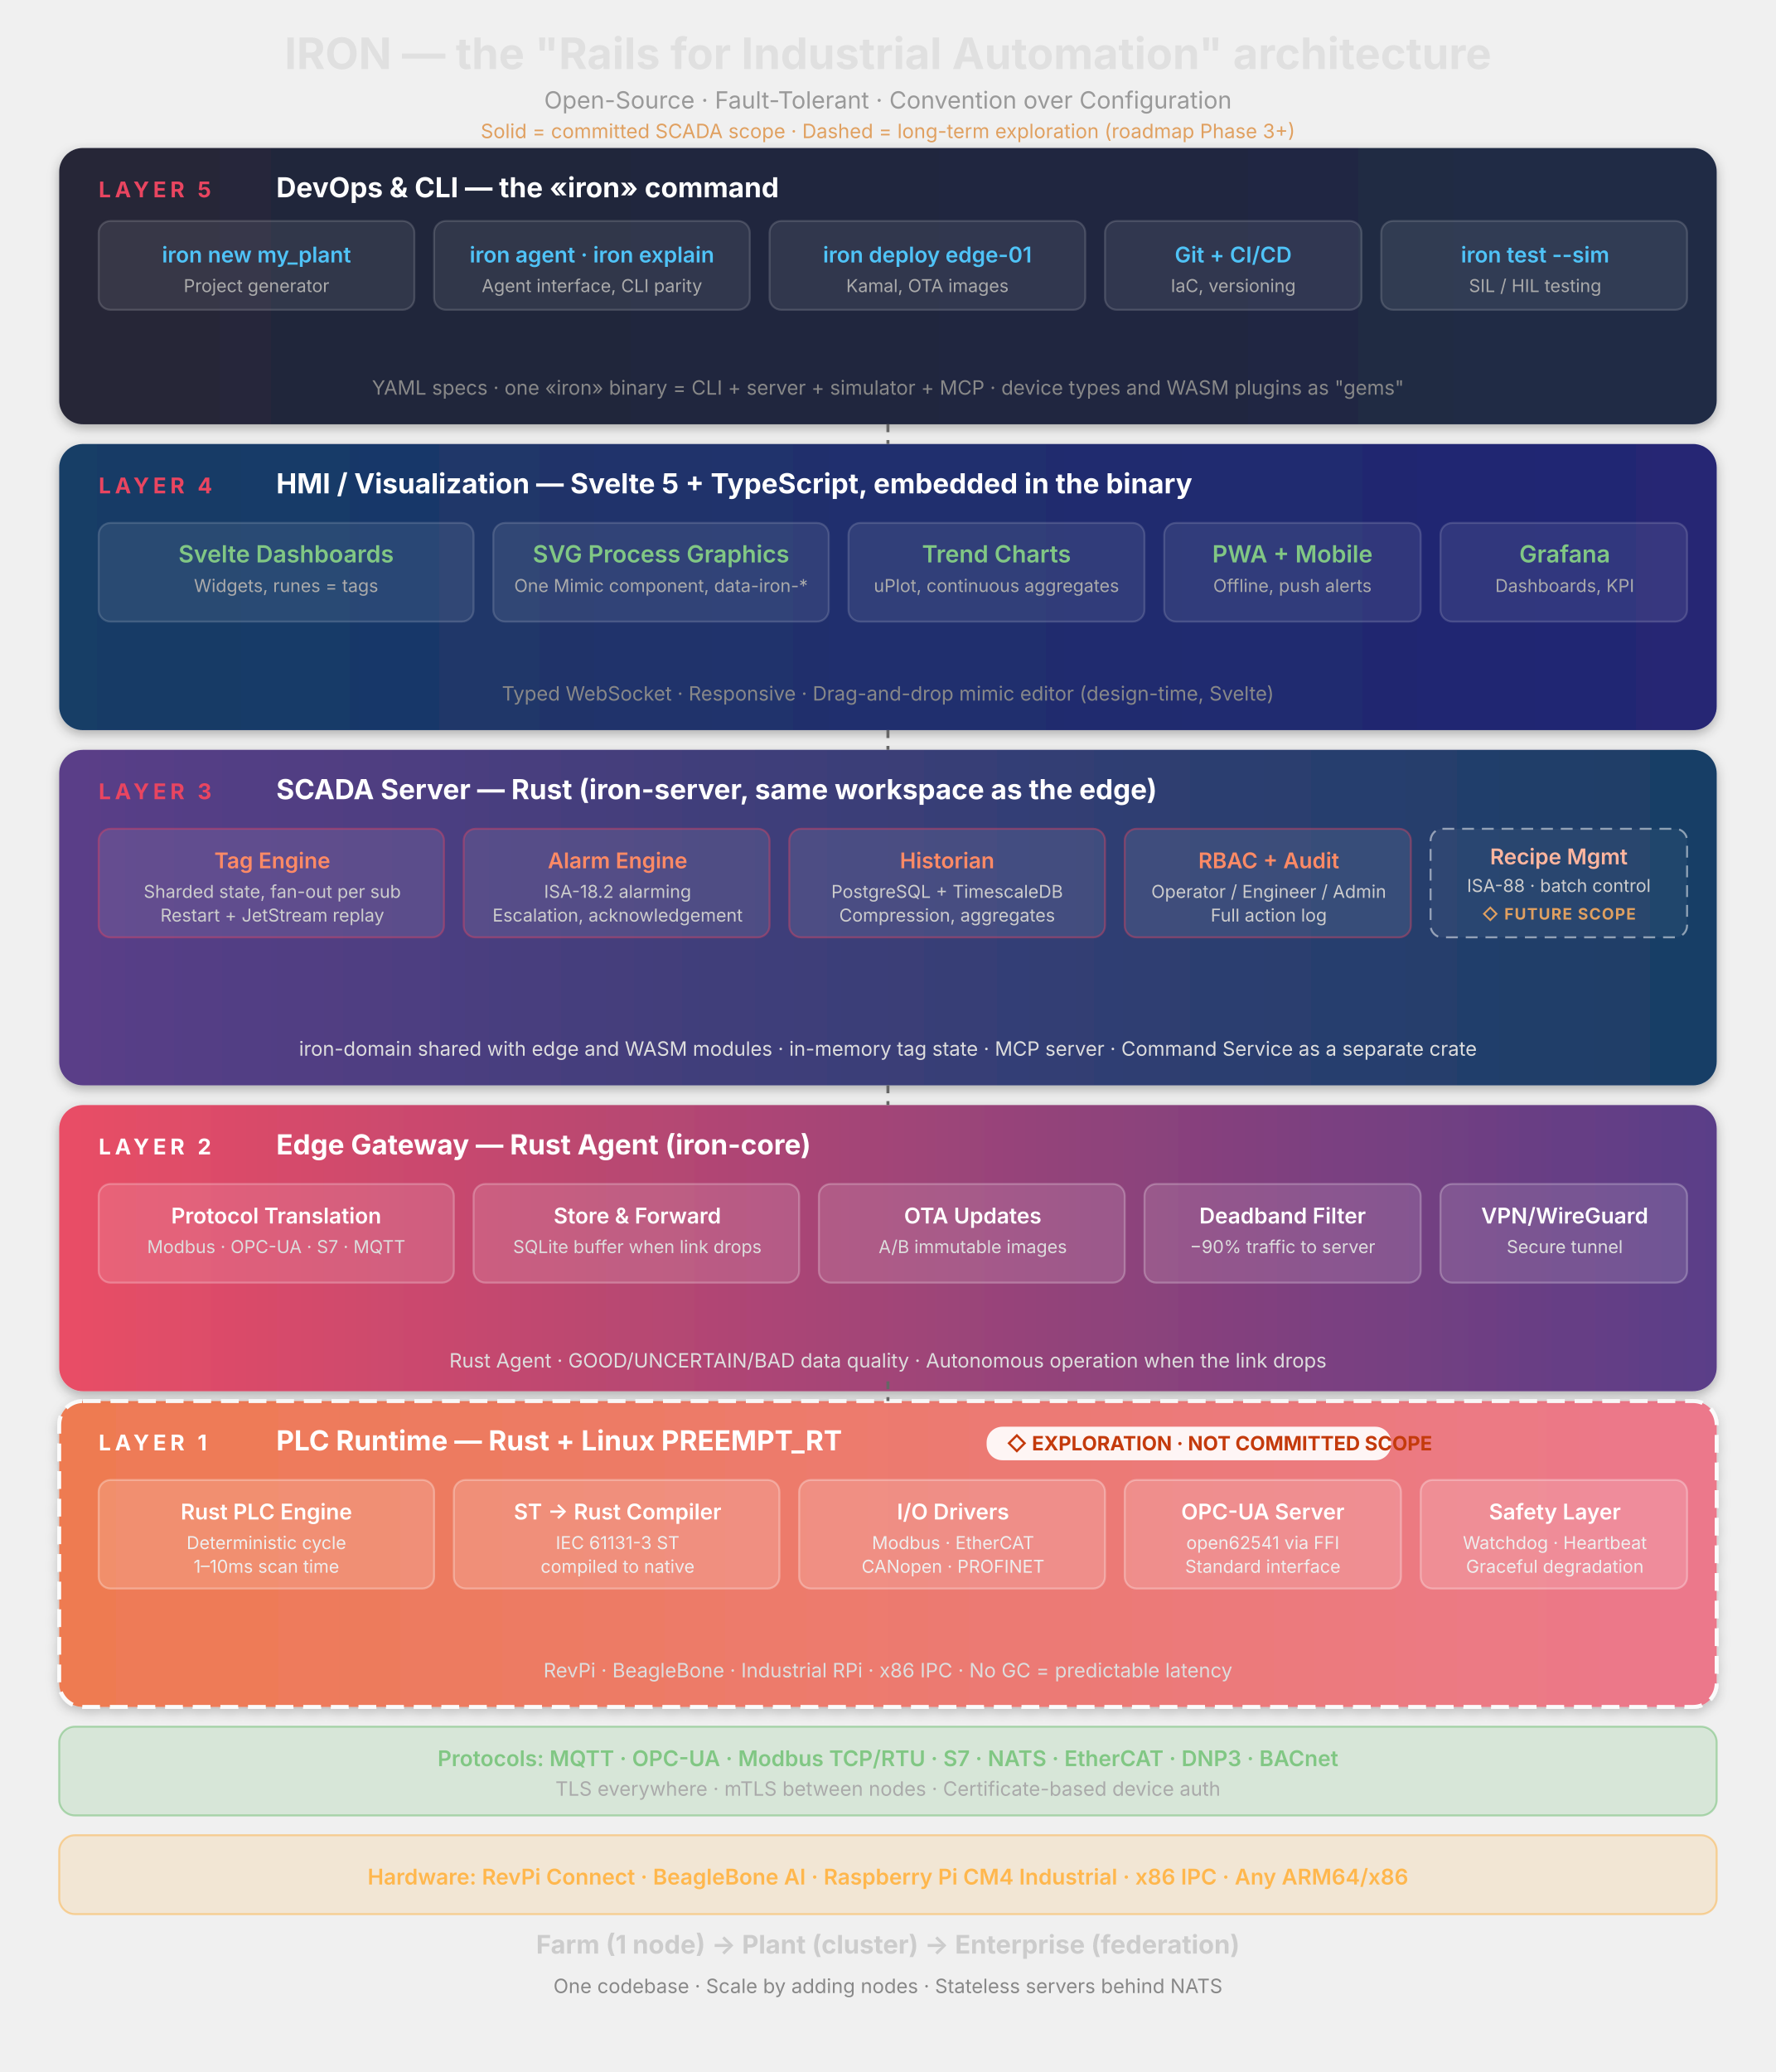
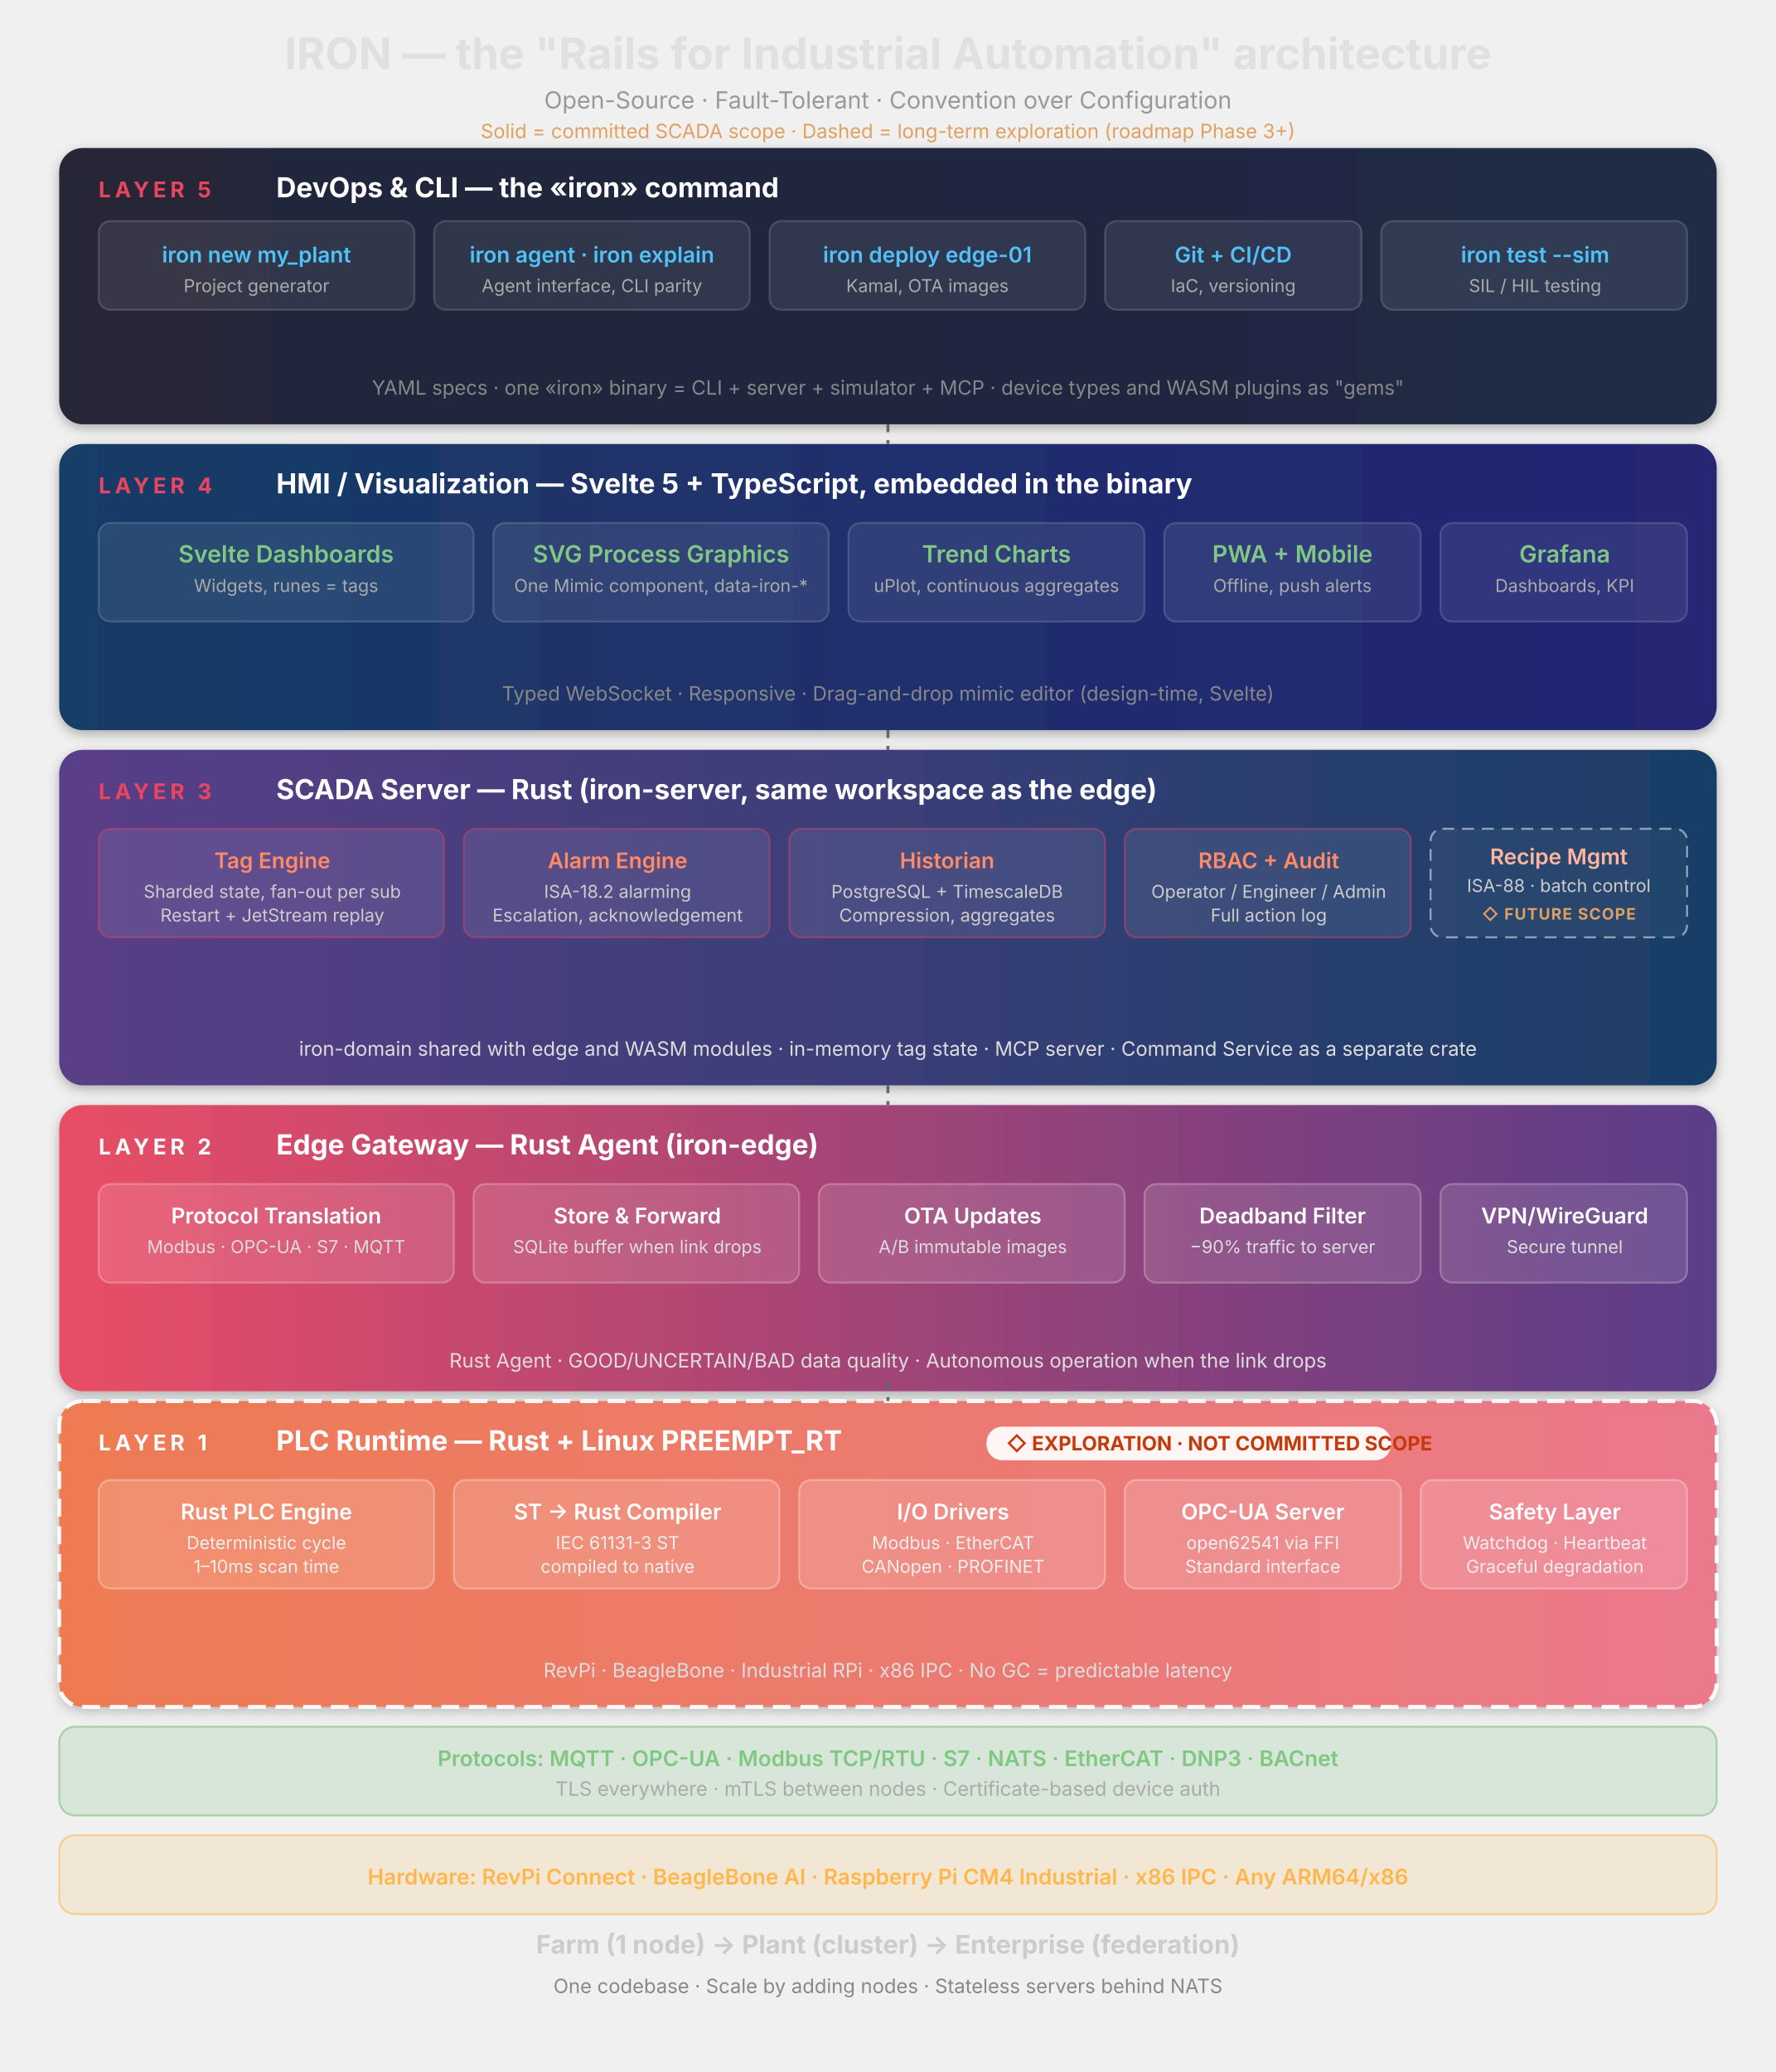
<svg xmlns="http://www.w3.org/2000/svg" viewBox="0 0 900 1050" style="font-family: system-ui, -apple-system, sans-serif; background: #0d1117;">
  <defs>
    <linearGradient id="layer5" x1="0" y1="0" x2="1" y2="0">
      <stop offset="0%" stop-color="#1a1a2e" />
      <stop offset="100%" stop-color="#16213e" />
    </linearGradient>
    <linearGradient id="layer4" x1="0" y1="0" x2="1" y2="0">
      <stop offset="0%" stop-color="#0f3460" />
      <stop offset="100%" stop-color="#1a1a6e" />
    </linearGradient>
    <linearGradient id="layer3" x1="0" y1="0" x2="1" y2="0">
      <stop offset="0%" stop-color="#533483" />
      <stop offset="100%" stop-color="#0f3460" />
    </linearGradient>
    <linearGradient id="layer2" x1="0" y1="0" x2="1" y2="0">
      <stop offset="0%" stop-color="#e94560" />
      <stop offset="100%" stop-color="#533483" />
    </linearGradient>
    <linearGradient id="layer1" x1="0" y1="0" x2="1" y2="0">
      <stop offset="0%" stop-color="#ec4a0f" />
      <stop offset="100%" stop-color="#e94560" />
    </linearGradient>
    <filter id="shadow">
      <feDropShadow dx="0" dy="2" stdDeviation="3" flood-opacity="0.3" />
    </filter>
  </defs>
  <text x="450" y="35" text-anchor="middle" font-size="22" font-weight="700" fill="#e0e0e0">IRON — the "Rails for Industrial Automation" architecture</text>
  <text x="450" y="55" text-anchor="middle" font-size="12" fill="#999">Open-Source · Fault-Tolerant · Convention over Configuration</text>
  <text x="450" y="70" text-anchor="middle" font-size="10" fill="#e0a060">Solid = committed SCADA scope   ·   Dashed = long-term exploration (roadmap Phase 3+)</text>
  <rect x="30" y="75" width="840" height="140" rx="12" fill="url(#layer5)" filter="url(#shadow)" opacity="0.95" />
  <text x="50" y="100" font-size="11" font-weight="700" fill="#e94560" letter-spacing="2">LAYER 5</text>
  <text x="140" y="100" font-size="14" font-weight="700" fill="#fff">DevOps &amp; CLI — the «iron» command</text>
  <rect x="50" y="112" width="160" height="45" rx="6" fill="rgba(255,255,255,0.08)" stroke="rgba(255,255,255,0.15)" />
  <text x="130" y="133" text-anchor="middle" font-size="11" font-weight="600" fill="#4fc3f7">iron new my_plant</text>
  <text x="130" y="148" text-anchor="middle" font-size="9" fill="#aaa">Project generator</text>
  <rect x="220" y="112" width="160" height="45" rx="6" fill="rgba(255,255,255,0.08)" stroke="rgba(255,255,255,0.15)" />
  <text x="300" y="133" text-anchor="middle" font-size="11" font-weight="600" fill="#4fc3f7">iron agent · iron explain</text>
  <text x="300" y="148" text-anchor="middle" font-size="9" fill="#aaa">Agent interface, CLI parity</text>
  <rect x="390" y="112" width="160" height="45" rx="6" fill="rgba(255,255,255,0.08)" stroke="rgba(255,255,255,0.15)" />
  <text x="470" y="133" text-anchor="middle" font-size="11" font-weight="600" fill="#4fc3f7">iron deploy edge-01</text>
  <text x="470" y="148" text-anchor="middle" font-size="9" fill="#aaa">Kamal, OTA images</text>
  <rect x="560" y="112" width="130" height="45" rx="6" fill="rgba(255,255,255,0.08)" stroke="rgba(255,255,255,0.15)" />
  <text x="625" y="133" text-anchor="middle" font-size="11" font-weight="600" fill="#4fc3f7">Git + CI/CD</text>
  <text x="625" y="148" text-anchor="middle" font-size="9" fill="#aaa">IaC, versioning</text>
  <rect x="700" y="112" width="155" height="45" rx="6" fill="rgba(255,255,255,0.08)" stroke="rgba(255,255,255,0.15)" />
  <text x="778" y="133" text-anchor="middle" font-size="11" font-weight="600" fill="#4fc3f7">iron test --sim</text>
  <text x="778" y="148" text-anchor="middle" font-size="9" fill="#aaa">SIL / HIL testing</text>
  <text x="450" y="200" text-anchor="middle" font-size="10" fill="#888">YAML specs · one «iron» binary = CLI + server + simulator + MCP · device types and WASM plugins as "gems"</text>
  <rect x="30" y="225" width="840" height="145" rx="12" fill="url(#layer4)" filter="url(#shadow)" opacity="0.95" />
  <text x="50" y="250" font-size="11" font-weight="700" fill="#e94560" letter-spacing="2">LAYER 4</text>
  <text x="140" y="250" font-size="14" font-weight="700" fill="#fff">HMI / Visualization — Svelte 5 + TypeScript, embedded in the binary</text>
  <rect x="50" y="265" width="190" height="50" rx="6" fill="rgba(255,255,255,0.08)" stroke="rgba(255,255,255,0.15)" />
  <text x="145" y="285" text-anchor="middle" font-size="12" font-weight="600" fill="#81c784">Svelte Dashboards</text>
  <text x="145" y="300" text-anchor="middle" font-size="9" fill="#aaa">Widgets, runes = tags</text>
  <rect x="250" y="265" width="170" height="50" rx="6" fill="rgba(255,255,255,0.08)" stroke="rgba(255,255,255,0.15)" />
  <text x="335" y="285" text-anchor="middle" font-size="12" font-weight="600" fill="#81c784">SVG Process Graphics</text>
  <text x="335" y="300" text-anchor="middle" font-size="9" fill="#aaa">One Mimic component, data-iron-*</text>
  <rect x="430" y="265" width="150" height="50" rx="6" fill="rgba(255,255,255,0.08)" stroke="rgba(255,255,255,0.15)" />
  <text x="505" y="285" text-anchor="middle" font-size="12" font-weight="600" fill="#81c784">Trend Charts</text>
  <text x="505" y="300" text-anchor="middle" font-size="9" fill="#aaa">uPlot, continuous aggregates</text>
  <rect x="590" y="265" width="130" height="50" rx="6" fill="rgba(255,255,255,0.08)" stroke="rgba(255,255,255,0.15)" />
  <text x="655" y="285" text-anchor="middle" font-size="12" font-weight="600" fill="#81c784">PWA + Mobile</text>
  <text x="655" y="300" text-anchor="middle" font-size="9" fill="#aaa">Offline, push alerts</text>
  <rect x="730" y="265" width="125" height="50" rx="6" fill="rgba(255,255,255,0.08)" stroke="rgba(255,255,255,0.15)" />
  <text x="793" y="285" text-anchor="middle" font-size="12" font-weight="600" fill="#81c784">Grafana</text>
  <text x="793" y="300" text-anchor="middle" font-size="9" fill="#aaa">Dashboards, KPI</text>
  <text x="450" y="355" text-anchor="middle" font-size="10" fill="#888">Typed WebSocket · Responsive · Drag-and-drop mimic editor (design-time, Svelte)</text>
  <rect x="30" y="380" width="840" height="170" rx="12" fill="url(#layer3)" filter="url(#shadow)" opacity="0.95" />
  <text x="50" y="405" font-size="11" font-weight="700" fill="#e94560" letter-spacing="2">LAYER 3</text>
  <text x="140" y="405" font-size="14" font-weight="700" fill="#fff">SCADA Server — Rust (iron-server, same workspace as the edge)</text>
  <rect x="50" y="420" width="175" height="55" rx="6" fill="rgba(255,255,255,0.08)" stroke="rgba(233,69,96,0.4)" />
  <text x="138" y="440" text-anchor="middle" font-size="11" font-weight="600" fill="#ff8a65">Tag Engine</text>
  <text x="138" y="455" text-anchor="middle" font-size="9" fill="#ccc">Sharded state, fan-out per sub</text>
  <text x="138" y="467" text-anchor="middle" font-size="9" fill="#ccc">Restart + JetStream replay</text>
  <rect x="235" y="420" width="155" height="55" rx="6" fill="rgba(255,255,255,0.08)" stroke="rgba(233,69,96,0.4)" />
  <text x="313" y="440" text-anchor="middle" font-size="11" font-weight="600" fill="#ff8a65">Alarm Engine</text>
  <text x="313" y="455" text-anchor="middle" font-size="9" fill="#ccc">ISA-18.2 alarming</text>
  <text x="313" y="467" text-anchor="middle" font-size="9" fill="#ccc">Escalation, acknowledgement</text>
  <rect x="400" y="420" width="160" height="55" rx="6" fill="rgba(255,255,255,0.08)" stroke="rgba(233,69,96,0.4)" />
  <text x="480" y="440" text-anchor="middle" font-size="11" font-weight="600" fill="#ff8a65">Historian</text>
  <text x="480" y="455" text-anchor="middle" font-size="9" fill="#ccc">PostgreSQL + TimescaleDB</text>
  <text x="480" y="467" text-anchor="middle" font-size="9" fill="#ccc">Compression, aggregates</text>
  <rect x="570" y="420" width="145" height="55" rx="6" fill="rgba(255,255,255,0.08)" stroke="rgba(233,69,96,0.4)" />
  <text x="643" y="440" text-anchor="middle" font-size="11" font-weight="600" fill="#ff8a65">RBAC + Audit</text>
  <text x="643" y="455" text-anchor="middle" font-size="9" fill="#ccc">Operator / Engineer / Admin</text>
  <text x="643" y="467" text-anchor="middle" font-size="9" fill="#ccc">Full action log</text>
  <rect x="725" y="420" width="130" height="55" rx="6" fill="rgba(255,255,255,0.04)" stroke="rgba(255,255,255,0.5)" stroke-dasharray="6 4" />
  <text x="790" y="438" text-anchor="middle" font-size="11" font-weight="600" fill="#ffb59e">Recipe Mgmt</text>
  <text x="790" y="452" text-anchor="middle" font-size="9" fill="#ccc">ISA-88 · batch control</text>
  <text x="790" y="466" text-anchor="middle" font-size="8" font-weight="700" fill="#e0a060" letter-spacing="0.5">◇ FUTURE SCOPE</text>
  <text x="450" y="535" text-anchor="middle" font-size="10" fill="#ddd">iron-domain shared with edge and WASM modules · in-memory tag state · MCP server · Command Service as a separate crate</text>
  <rect x="30" y="560" width="840" height="145" rx="12" fill="url(#layer2)" filter="url(#shadow)" opacity="0.95" />
  <text x="50" y="585" font-size="11" font-weight="700" fill="#fff" letter-spacing="2">LAYER 2</text>
-   <text x="140" y="585" font-size="14" font-weight="700" fill="#fff">Edge Gateway — Rust Agent (iron-core)</text>
+   <text x="140" y="585" font-size="14" font-weight="700" fill="#fff">Edge Gateway — Rust Agent (iron-edge)</text>
  <rect x="50" y="600" width="180" height="50" rx="6" fill="rgba(255,255,255,0.12)" stroke="rgba(255,255,255,0.25)" />
  <text x="140" y="620" text-anchor="middle" font-size="11" font-weight="600" fill="#fff">Protocol Translation</text>
  <text x="140" y="635" text-anchor="middle" font-size="9" fill="#ddd">Modbus · OPC-UA · S7 · MQTT</text>
  <rect x="240" y="600" width="165" height="50" rx="6" fill="rgba(255,255,255,0.12)" stroke="rgba(255,255,255,0.25)" />
  <text x="323" y="620" text-anchor="middle" font-size="11" font-weight="600" fill="#fff">Store &amp; Forward</text>
  <text x="323" y="635" text-anchor="middle" font-size="9" fill="#ddd">SQLite buffer when link drops</text>
  <rect x="415" y="600" width="155" height="50" rx="6" fill="rgba(255,255,255,0.12)" stroke="rgba(255,255,255,0.25)" />
  <text x="493" y="620" text-anchor="middle" font-size="11" font-weight="600" fill="#fff">OTA Updates</text>
  <text x="493" y="635" text-anchor="middle" font-size="9" fill="#ddd">A/B immutable images</text>
  <rect x="580" y="600" width="140" height="50" rx="6" fill="rgba(255,255,255,0.12)" stroke="rgba(255,255,255,0.25)" />
  <text x="650" y="620" text-anchor="middle" font-size="11" font-weight="600" fill="#fff">Deadband Filter</text>
  <text x="650" y="635" text-anchor="middle" font-size="9" fill="#ddd">−90% traffic to server</text>
  <rect x="730" y="600" width="125" height="50" rx="6" fill="rgba(255,255,255,0.12)" stroke="rgba(255,255,255,0.25)" />
  <text x="793" y="620" text-anchor="middle" font-size="11" font-weight="600" fill="#fff">VPN/WireGuard</text>
  <text x="793" y="635" text-anchor="middle" font-size="9" fill="#ddd">Secure tunnel</text>
  <text x="450" y="693" text-anchor="middle" font-size="10" fill="#ddd">Rust Agent · GOOD/UNCERTAIN/BAD data quality · Autonomous operation when the link drops</text>
  <rect x="30" y="710" width="840" height="155" rx="12" fill="url(#layer1)" filter="url(#shadow)" opacity="0.7" stroke="#fff" stroke-width="2" stroke-dasharray="9 5" />
  <text x="50" y="735" font-size="11" font-weight="700" fill="#fff" letter-spacing="2">LAYER 1</text>
  <text x="140" y="735" font-size="14" font-weight="700" fill="#fff">PLC Runtime — Rust + Linux PREEMPT_RT</text>
  <rect x="500" y="723" width="205" height="17" rx="8" fill="rgba(255,255,255,0.92)" />
  <text x="510" y="735" font-size="10" font-weight="700" fill="#c43a0c">◇ EXPLORATION · NOT COMMITTED SCOPE</text>
  <rect x="50" y="750" width="170" height="55" rx="6" fill="rgba(255,255,255,0.15)" stroke="rgba(255,255,255,0.3)" />
  <text x="135" y="770" text-anchor="middle" font-size="11" font-weight="600" fill="#fff">Rust PLC Engine</text>
  <text x="135" y="785" text-anchor="middle" font-size="9" fill="#eee">Deterministic cycle</text>
  <text x="135" y="797" text-anchor="middle" font-size="9" fill="#eee">1–10ms scan time</text>
  <rect x="230" y="750" width="165" height="55" rx="6" fill="rgba(255,255,255,0.15)" stroke="rgba(255,255,255,0.3)" />
  <text x="313" y="770" text-anchor="middle" font-size="11" font-weight="600" fill="#fff">ST → Rust Compiler</text>
  <text x="313" y="785" text-anchor="middle" font-size="9" fill="#eee">IEC 61131-3 ST</text>
  <text x="313" y="797" text-anchor="middle" font-size="9" fill="#eee">compiled to native</text>
  <rect x="405" y="750" width="155" height="55" rx="6" fill="rgba(255,255,255,0.15)" stroke="rgba(255,255,255,0.3)" />
  <text x="483" y="770" text-anchor="middle" font-size="11" font-weight="600" fill="#fff">I/O Drivers</text>
  <text x="483" y="785" text-anchor="middle" font-size="9" fill="#eee">Modbus · EtherCAT</text>
  <text x="483" y="797" text-anchor="middle" font-size="9" fill="#eee">CANopen · PROFINET</text>
  <rect x="570" y="750" width="140" height="55" rx="6" fill="rgba(255,255,255,0.15)" stroke="rgba(255,255,255,0.3)" />
  <text x="640" y="770" text-anchor="middle" font-size="11" font-weight="600" fill="#fff">OPC-UA Server</text>
  <text x="640" y="785" text-anchor="middle" font-size="9" fill="#eee">open62541 via FFI</text>
  <text x="640" y="797" text-anchor="middle" font-size="9" fill="#eee">Standard interface</text>
  <rect x="720" y="750" width="135" height="55" rx="6" fill="rgba(255,255,255,0.15)" stroke="rgba(255,255,255,0.3)" />
  <text x="788" y="770" text-anchor="middle" font-size="11" font-weight="600" fill="#fff">Safety Layer</text>
  <text x="788" y="785" text-anchor="middle" font-size="9" fill="#eee">Watchdog · Heartbeat</text>
  <text x="788" y="797" text-anchor="middle" font-size="9" fill="#eee">Graceful degradation</text>
  <text x="450" y="850" text-anchor="middle" font-size="10" fill="#ddd">RevPi · BeagleBone · Industrial RPi · x86 IPC · No GC = predictable latency</text>
  <rect x="30" y="875" width="840" height="45" rx="8" fill="rgba(76,175,80,0.15)" stroke="rgba(76,175,80,0.4)" />
  <text x="450" y="895" text-anchor="middle" font-size="11" font-weight="600" fill="#81c784">Protocols: MQTT · OPC-UA · Modbus TCP/RTU · S7 · NATS · EtherCAT · DNP3 · BACnet</text>
  <text x="450" y="910" text-anchor="middle" font-size="10" fill="#aaa">TLS everywhere · mTLS between nodes · Certificate-based device auth</text>
  <rect x="30" y="930" width="840" height="40" rx="8" fill="rgba(255,152,0,0.12)" stroke="rgba(255,152,0,0.35)" />
  <text x="450" y="955" text-anchor="middle" font-size="11" font-weight="600" fill="#ffb74d">Hardware: RevPi Connect · BeagleBone AI · Raspberry Pi CM4 Industrial · x86 IPC · Any ARM64/x86</text>
  <line x1="450" y1="215" x2="450" y2="225" stroke="#666" stroke-width="1.5" stroke-dasharray="4" />
  <line x1="450" y1="370" x2="450" y2="380" stroke="#666" stroke-width="1.5" stroke-dasharray="4" />
  <line x1="450" y1="550" x2="450" y2="560" stroke="#666" stroke-width="1.5" stroke-dasharray="4" />
  <line x1="450" y1="700" x2="450" y2="710" stroke="#666" stroke-width="1.5" stroke-dasharray="4" />
  <text x="450" y="990" text-anchor="middle" font-size="13" font-weight="700" fill="#ccc">Farm (1 node) → Plant (cluster) → Enterprise (federation)</text>
  <text x="450" y="1010" text-anchor="middle" font-size="10" fill="#888">One codebase · Scale by adding nodes · Stateless servers behind NATS</text>
</svg>
